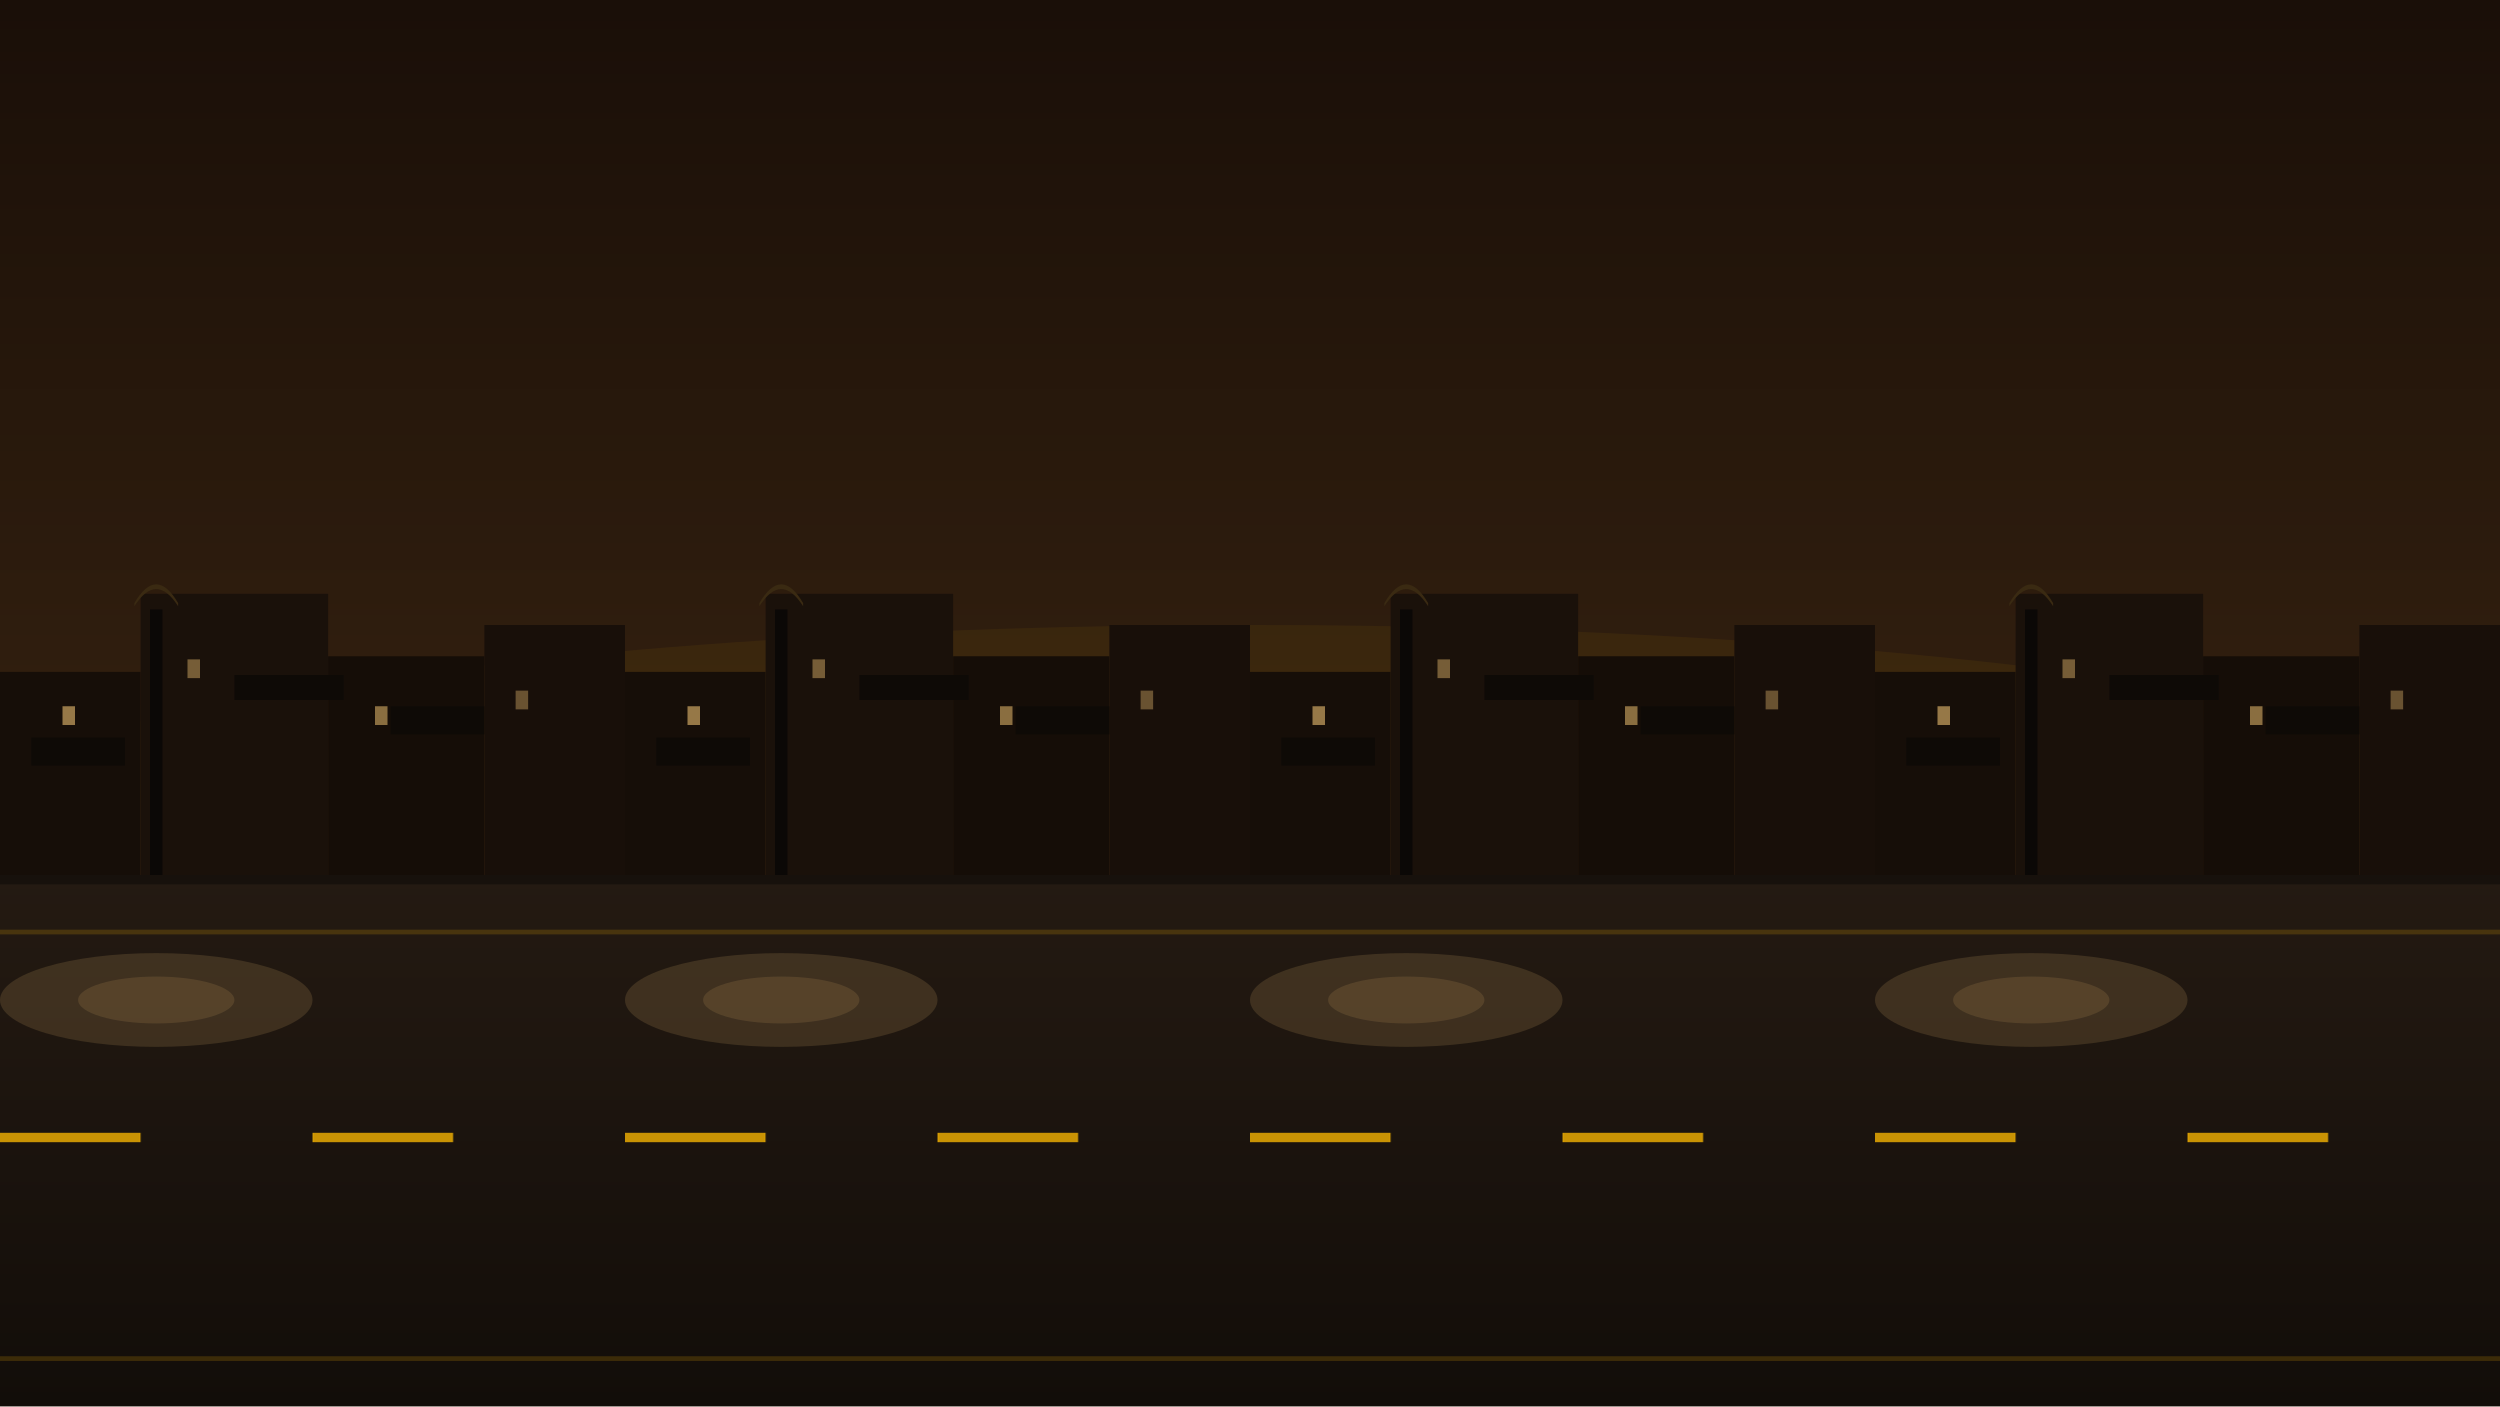
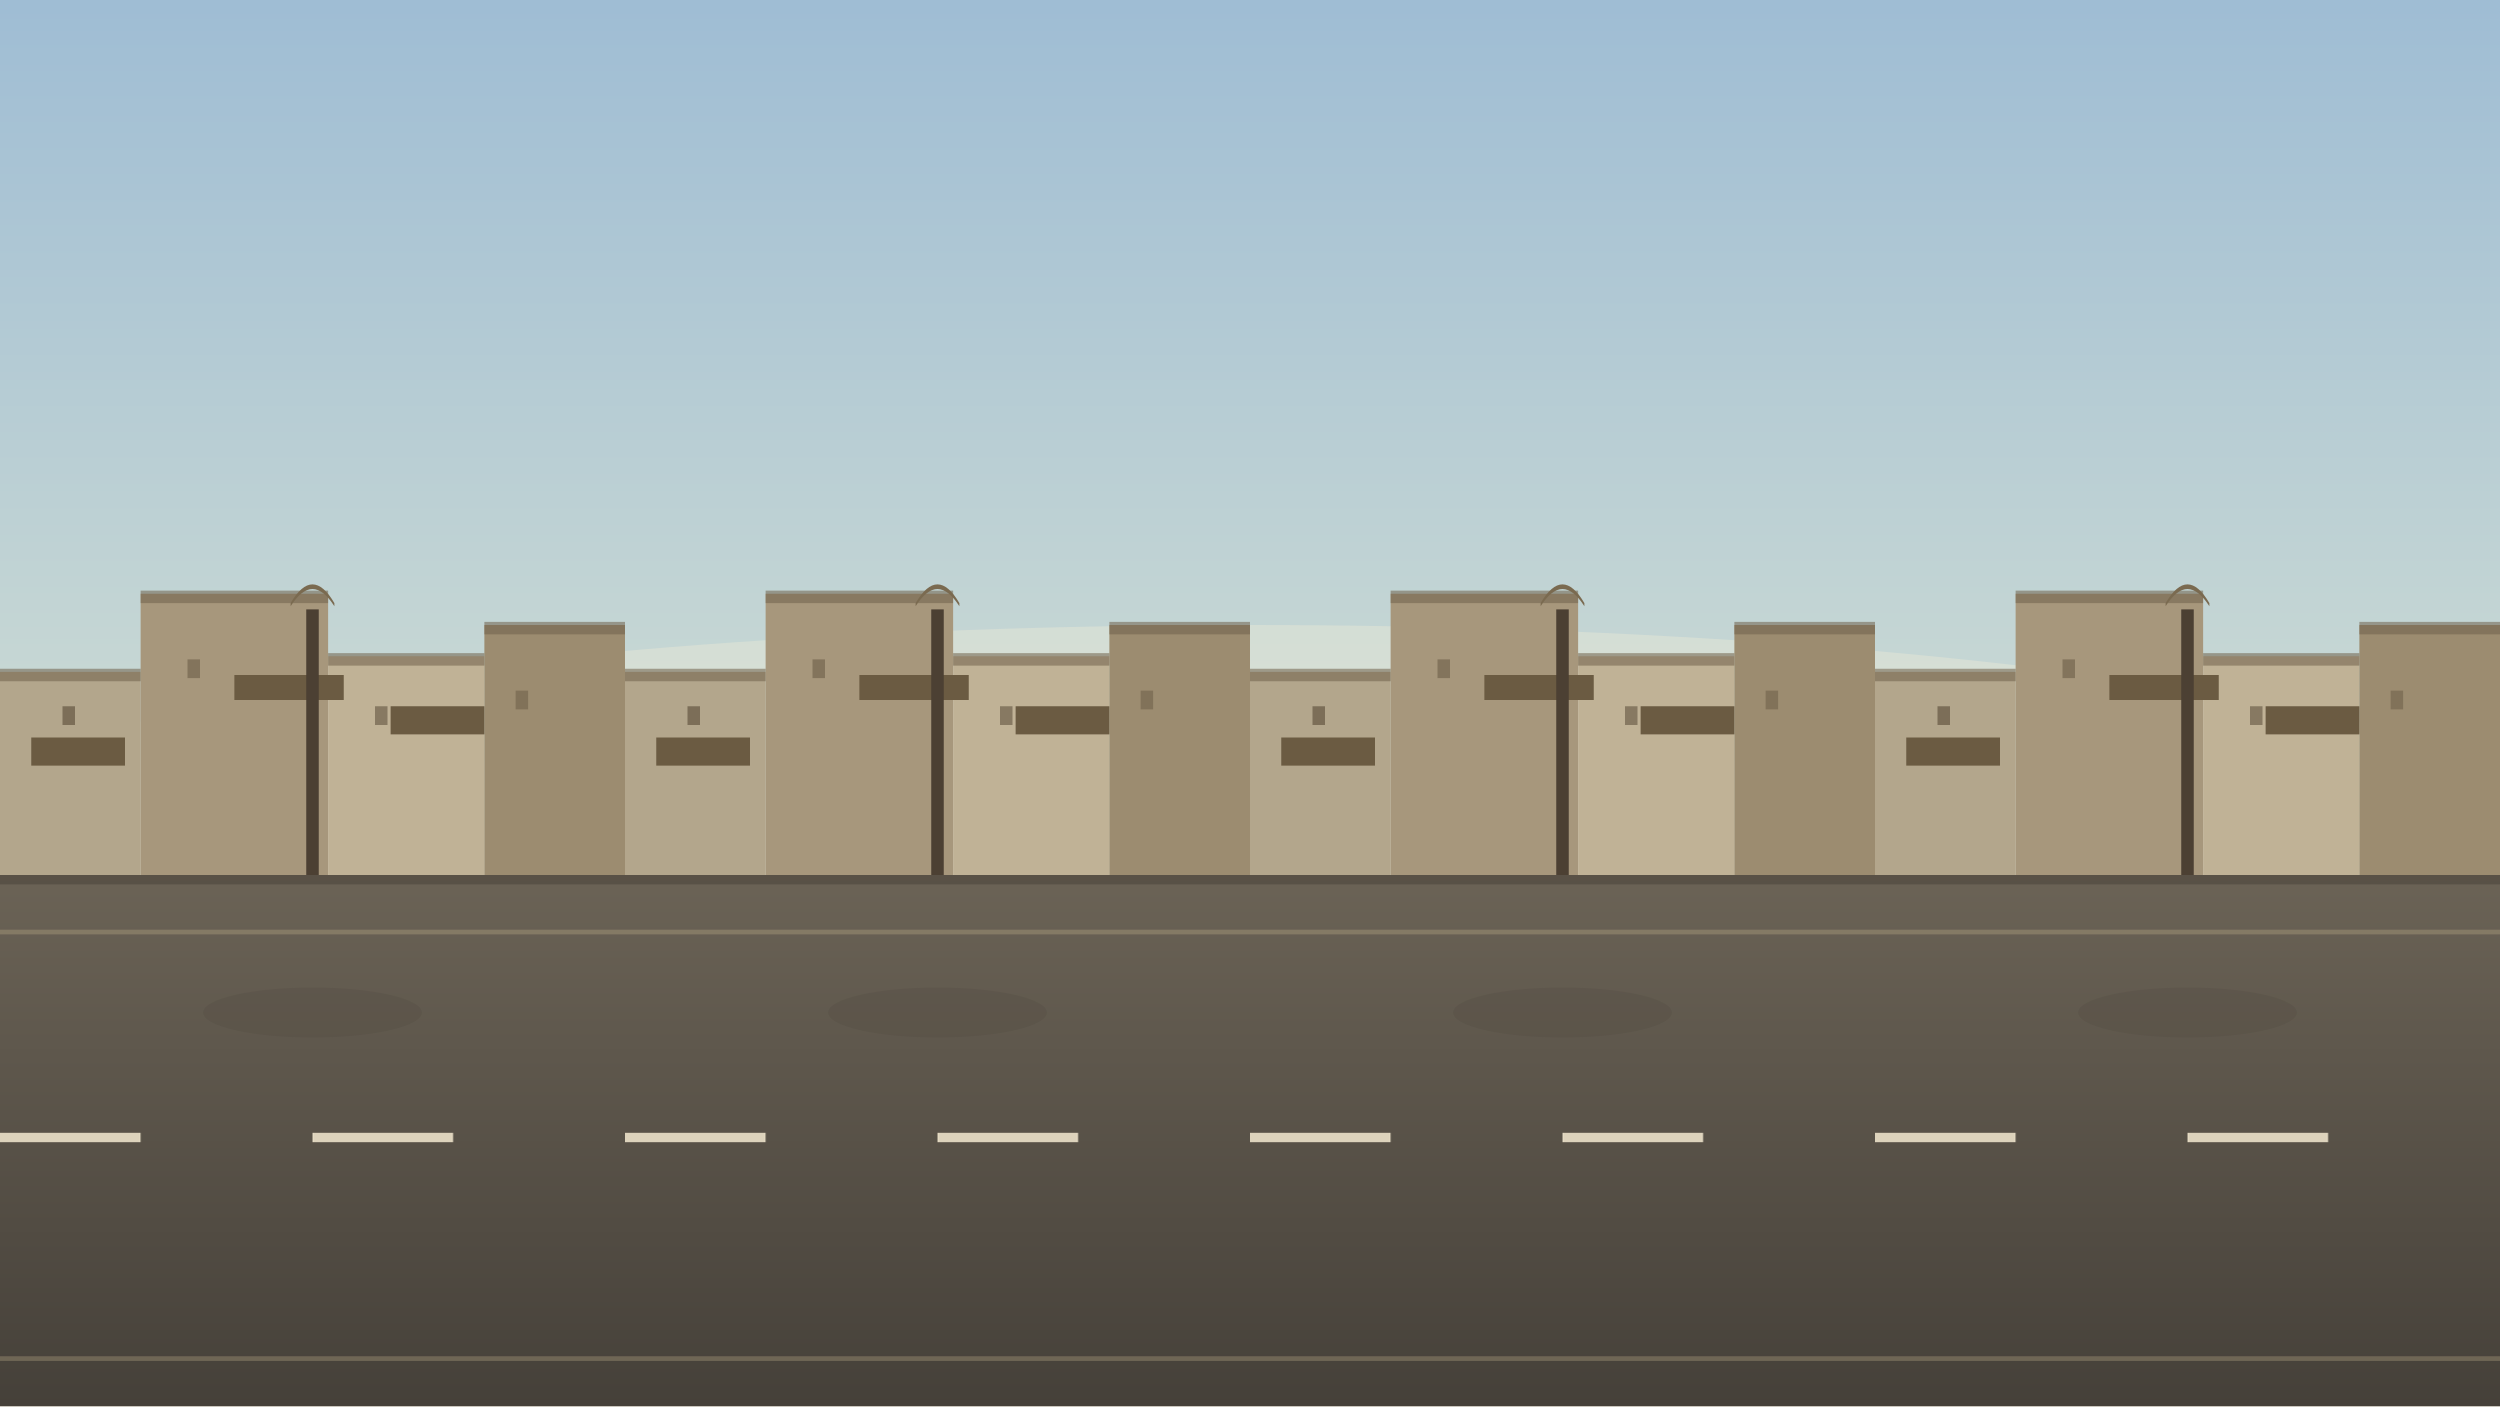
<svg xmlns="http://www.w3.org/2000/svg" viewBox="0 0 1600 900" preserveAspectRatio="xMidYMid slice">
  <defs>
    <linearGradient id="sky" x1="0" y1="0" x2="0" y2="1">
-       <stop offset="0" stop-color="#1a0f08" />
-       <stop offset="0.55" stop-color="#33200f" />
-       <stop offset="0.75" stop-color="#4a2c14" />
-       <stop offset="1" stop-color="#5a3418" />
+       <stop offset="0" stop-color="#9fbdd4" />
+       <stop offset="0.5" stop-color="#c8d8d4" />
+       <stop offset="0.75" stop-color="#e3dcc0" />
+       <stop offset="1" stop-color="#f0e2bd" />
    </linearGradient>
    <linearGradient id="road" x1="0" y1="0" x2="0" y2="1">
-       <stop offset="0" stop-color="#241a12" />
-       <stop offset="1" stop-color="#120d09" />
+       <stop offset="0" stop-color="#6b6356" />
+       <stop offset="1" stop-color="#454039" />
    </linearGradient>
    <pattern id="dashes" width="200" height="6" patternUnits="userSpaceOnUse">
-       <rect x="0" y="0" width="90" height="6" fill="#f5b301" opacity="0.8" />
+       <rect x="0" y="0" width="90" height="6" fill="#f4ead0" opacity="0.85" />
    </pattern>
    <g id="block">
-       <rect x="0" y="430" width="90" height="130" fill="#160e08" />
-       <rect x="90" y="380" width="120" height="180" fill="#1a110a" />
-       <rect x="210" y="420" width="100" height="140" fill="#150d07" />
-       <rect x="310" y="400" width="90" height="160" fill="#180f09" />
-       <rect x="40" y="452" width="8" height="12" fill="#ffcf7a" opacity="0.55" />
-       <rect x="120" y="422" width="8" height="12" fill="#ffcf7a" opacity="0.4" />
-       <rect x="240" y="452" width="8" height="12" fill="#ffcf7a" opacity="0.5" />
-       <rect x="330" y="442" width="8" height="12" fill="#ffcf7a" opacity="0.35" />
-       <rect x="20" y="472" width="60" height="18" fill="#0e0a06" />
-       <rect x="150" y="432" width="70" height="16" fill="#0e0a06" />
-       <rect x="250" y="452" width="60" height="18" fill="#0e0a06" />
+       <rect x="0" y="430" width="90" height="130" fill="#b3a68c" />
+       <rect x="90" y="380" width="120" height="180" fill="#a7977c" />
+       <rect x="210" y="420" width="100" height="140" fill="#c0b296" />
+       <rect x="310" y="400" width="90" height="160" fill="#9c8c70" />
+       <rect x="0" y="428" width="90" height="8" fill="#6f614a" opacity="0.55" />
+       <rect x="90" y="378" width="120" height="8" fill="#6f614a" opacity="0.55" />
+       <rect x="210" y="418" width="100" height="8" fill="#6f614a" opacity="0.55" />
+       <rect x="310" y="398" width="90" height="8" fill="#6f614a" opacity="0.55" />
+       <rect x="40" y="452" width="8" height="12" fill="#574a36" opacity="0.6" />
+       <rect x="120" y="422" width="8" height="12" fill="#574a36" opacity="0.45" />
+       <rect x="240" y="452" width="8" height="12" fill="#574a36" opacity="0.55" />
+       <rect x="330" y="442" width="8" height="12" fill="#574a36" opacity="0.4" />
+       <rect x="20" y="472" width="60" height="18" fill="#6b5b42" />
+       <rect x="150" y="432" width="70" height="16" fill="#6b5b42" />
+       <rect x="250" y="452" width="60" height="18" fill="#6b5b42" />
    </g>
    <g id="streetlight">
-       <rect x="-4" y="390" width="8" height="170" fill="#0b0806" />
-       <path d="M-14 388 Q 0 366 14 388 L 14 386 Q 0 362 -14 386 Z" fill="#3a2a12" />
-       <ellipse cx="0" cy="640" rx="100" ry="30" fill="#ffcf7a" opacity="0.14" />
-       <ellipse cx="0" cy="640" rx="50" ry="15" fill="#ffcf7a" opacity="0.12" />
+       <rect x="-4" y="390" width="8" height="170" fill="#4c4033" />
+       <path d="M-14 388 Q 0 366 14 388 L 14 386 Q 0 362 -14 386 Z" fill="#7a6a50" />
+       <ellipse cx="0" cy="648" rx="70" ry="16" fill="#3a342c" opacity="0.12" />
    </g>
  </defs>
  <rect width="1600" height="900" fill="url(#sky)" />
-   <ellipse cx="800" cy="560" rx="900" ry="160" fill="#f5b301" opacity="0.06" />
+   <ellipse cx="800" cy="560" rx="900" ry="160" fill="#fff3d6" opacity="0.28" />
  <use href="#block" x="0" />
  <use href="#block" x="400" />
  <use href="#block" x="800" />
  <use href="#block" x="1200" />
  <rect y="560" width="1600" height="340" fill="url(#road)" />
-   <rect y="560" width="1600" height="6" fill="#000" opacity="0.35" />
+   <rect y="560" width="1600" height="6" fill="#2e2923" opacity="0.3" />
  <rect y="725" width="1600" height="6" fill="url(#dashes)" />
-   <rect y="595" width="1600" height="3" fill="#f5b301" opacity="0.18" />
-   <rect y="868" width="1600" height="3" fill="#f5b301" opacity="0.18" />
-   <use href="#streetlight" x="100" />
-   <use href="#streetlight" x="500" />
-   <use href="#streetlight" x="900" />
-   <use href="#streetlight" x="1300" />
+   <rect y="595" width="1600" height="3" fill="#c9b98f" opacity="0.3" />
+   <rect y="868" width="1600" height="3" fill="#c9b98f" opacity="0.3" />
+   <use href="#streetlight" x="200" />
+   <use href="#streetlight" x="600" />
+   <use href="#streetlight" x="1000" />
+   <use href="#streetlight" x="1400" />
</svg>
